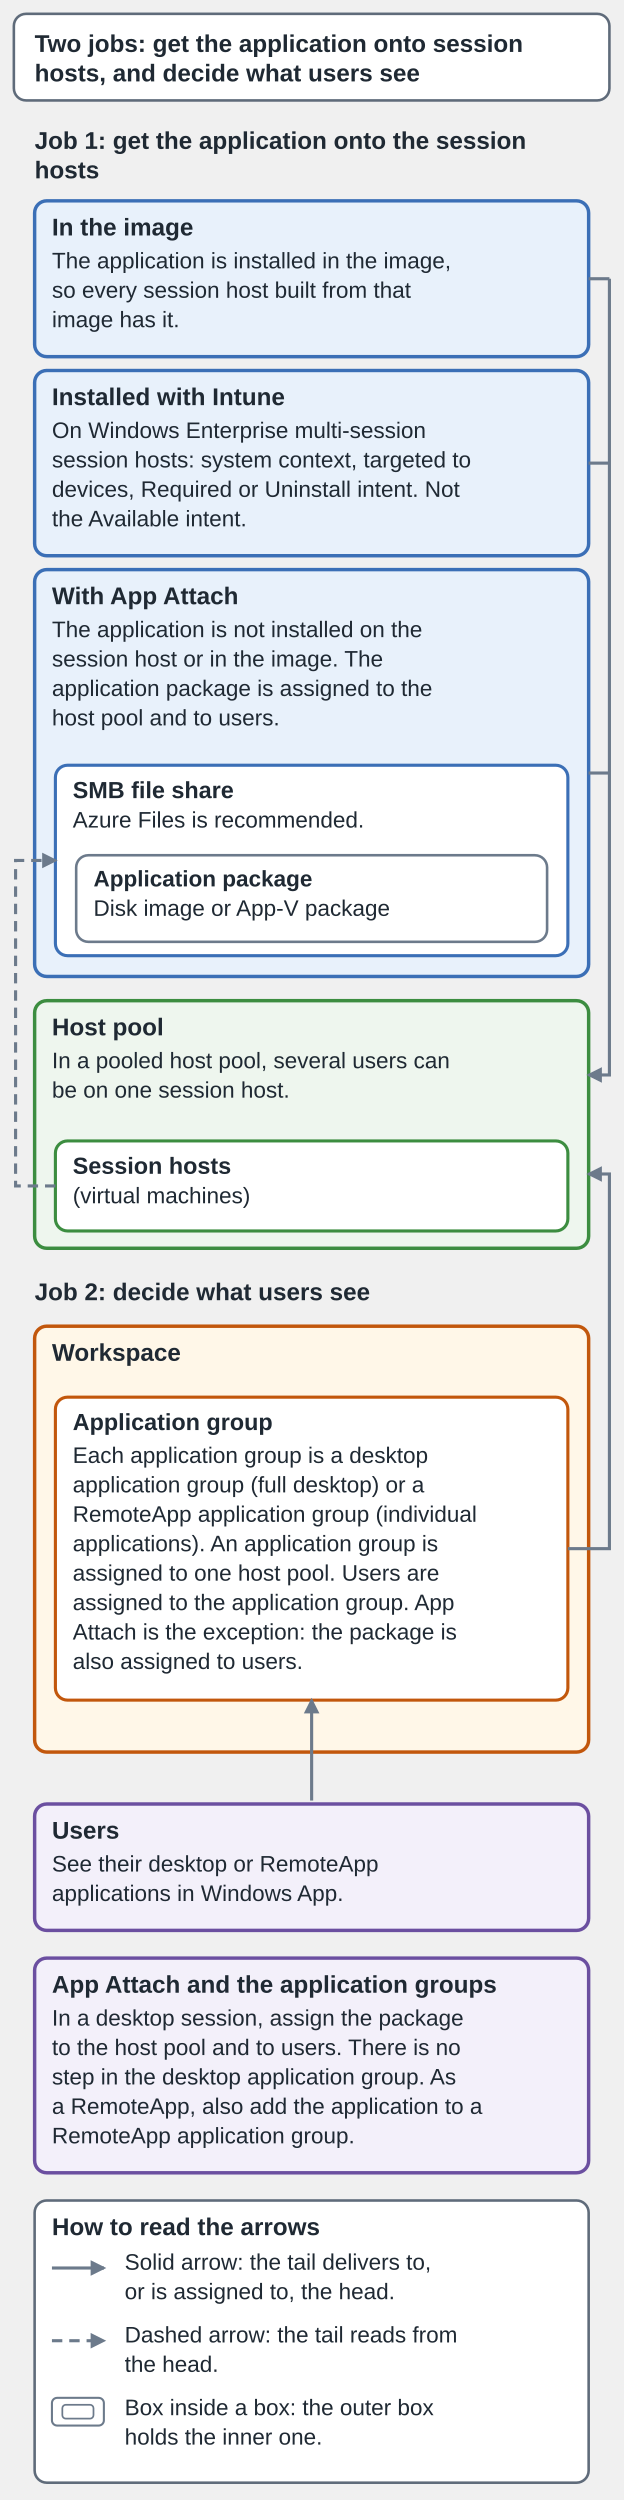
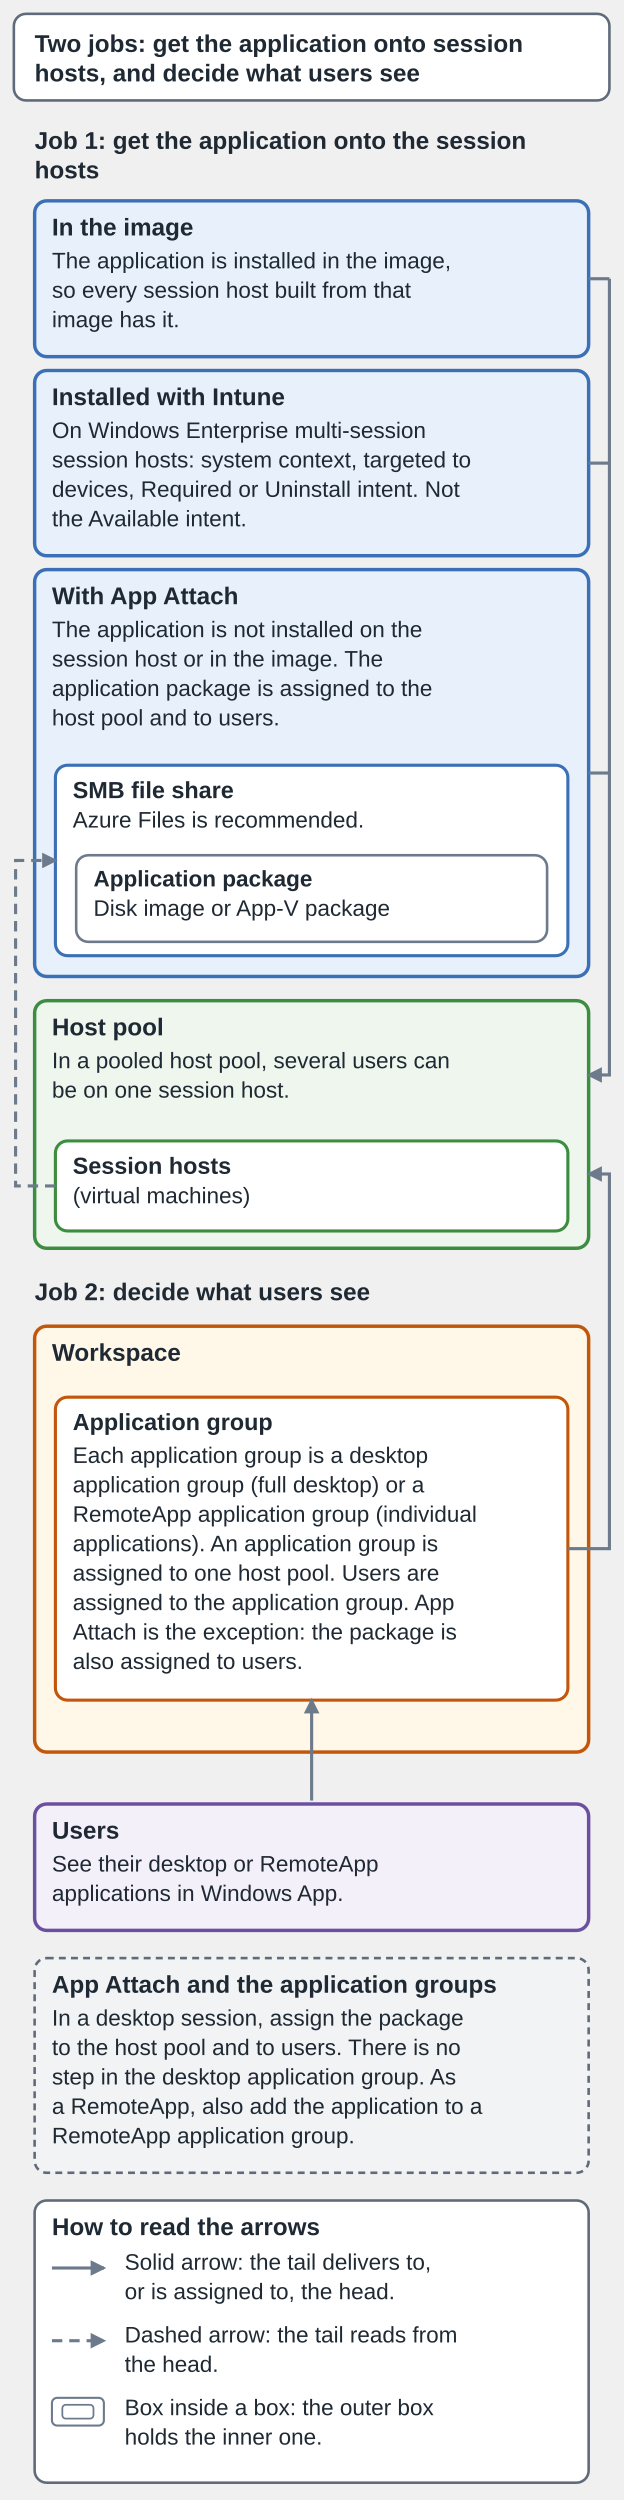
<svg xmlns="http://www.w3.org/2000/svg" viewBox="0 0 360 1444" width="360" height="1444" role="img" aria-labelledby="t d" font-family="'Segoe UI', Arial, Helvetica, sans-serif" fill="#1f2933">
  <defs>
    <marker id="ah" viewBox="0 0 10 10" refX="8.5" refY="5" markerWidth="5" markerHeight="5" orient="auto-start-reverse">
      <path d="M0,0 L10,5 L0,10 z" fill="#6c7a8b" />
    </marker>
  </defs>
  <rect x="8" y="8" width="344" height="50" rx="7" fill="#ffffff" stroke="#5f6b7a" stroke-width="1.5" />
  <text x="20" y="30.0" font-size="14" font-weight="700" text-anchor="start">Two jobs: get the application onto session</text>
  <text x="20" y="47.0" font-size="14" font-weight="700" text-anchor="start">hosts, and decide what users see</text>
  <text x="20" y="86.0" font-size="14" font-weight="700" text-anchor="start">Job 1: get the application onto the session</text>
  <text x="20" y="103.0" font-size="14" font-weight="700" text-anchor="start">hosts</text>
  <rect x="20" y="116" width="320" height="90" rx="7" fill="#e8f1fb" stroke="#3b6fb6" stroke-width="2" />
  <text x="30" y="136.0" font-size="14" font-weight="700" text-anchor="start">In the image</text>
  <text x="30" y="155.0" font-size="13" text-anchor="start">The application is installed in the image,</text>
  <text x="30" y="172.0" font-size="13" text-anchor="start">so every session host built from that</text>
  <text x="30" y="189.0" font-size="13" text-anchor="start">image has it.</text>
  <rect x="20" y="214" width="320" height="107" rx="7" fill="#e8f1fb" stroke="#3b6fb6" stroke-width="2" />
  <text x="30" y="234.0" font-size="14" font-weight="700" text-anchor="start">Installed with Intune</text>
  <text x="30" y="253.0" font-size="13" text-anchor="start">On Windows Enterprise multi-session</text>
  <text x="30" y="270.0" font-size="13" text-anchor="start">session hosts: system context, targeted to</text>
  <text x="30" y="287.0" font-size="13" text-anchor="start">devices, Required or Uninstall intent. Not</text>
  <text x="30" y="304.0" font-size="13" text-anchor="start">the Available intent.</text>
  <rect x="20" y="329" width="320" height="235" rx="7" fill="#e8f1fb" stroke="#3b6fb6" stroke-width="2" />
  <text x="30" y="349.0" font-size="14" font-weight="700" text-anchor="start">With App Attach</text>
  <text x="30" y="368.0" font-size="13" text-anchor="start">The application is not installed on the</text>
  <text x="30" y="385.0" font-size="13" text-anchor="start">session host or in the image. The</text>
  <text x="30" y="402.0" font-size="13" text-anchor="start">application package is assigned to the</text>
  <text x="30" y="419.0" font-size="13" text-anchor="start">host pool and to users.</text>
  <rect x="32" y="442" width="296" height="110" rx="7" fill="#ffffff" stroke="#3b6fb6" stroke-width="1.8" />
  <text x="42" y="461.0" font-size="13.5" font-weight="700" text-anchor="start">SMB file share</text>
  <text x="42" y="478.0" font-size="13" text-anchor="start">Azure Files is recommended.</text>
  <rect x="44" y="494" width="272" height="50" rx="7" fill="#ffffff" stroke="#6c7a8b" stroke-width="1.5" />
  <text x="54" y="512.0" font-size="13" font-weight="700" text-anchor="start">Application package</text>
  <text x="54" y="529.0" font-size="13" text-anchor="start">Disk image or App-V package</text>
  <rect x="20" y="578" width="320" height="143" rx="7" fill="#eef6ee" stroke="#3c8d40" stroke-width="2" />
  <text x="30" y="598.0" font-size="14" font-weight="700" text-anchor="start">Host pool</text>
  <text x="30" y="617.0" font-size="13" text-anchor="start">In a pooled host pool, several users can</text>
  <text x="30" y="634.0" font-size="13" text-anchor="start">be on one session host.</text>
  <rect x="32" y="659" width="296" height="52" rx="7" fill="#ffffff" stroke="#3c8d40" stroke-width="1.8" />
  <text x="42" y="678.0" font-size="13.5" font-weight="700" text-anchor="start">Session hosts</text>
  <text x="42" y="695.0" font-size="13" text-anchor="start">(virtual machines)</text>
  <path d="M340 161.0 H352" fill="none" stroke="#6c7a8b" stroke-width="1.8" />
  <path d="M340 267.5 H352" fill="none" stroke="#6c7a8b" stroke-width="1.8" />
  <path d="M340 446.5 H352" fill="none" stroke="#6c7a8b" stroke-width="1.8" />
  <path d="M352 161.0 V620.9 H340" fill="none" stroke="#6c7a8b" stroke-width="1.8" marker-end="url(#ah)" />
  <path d="M32 685.0 H9 V497.0 H32" fill="none" stroke="#6c7a8b" stroke-width="1.8" stroke-dasharray="6 4" marker-end="url(#ah)" />
  <text x="20" y="751.0" font-size="14" font-weight="700" text-anchor="start">Job 2: decide what users see</text>
  <rect x="20" y="766" width="320" height="246" rx="7" fill="#fff7e8" stroke="#c2570c" stroke-width="2" />
  <text x="30" y="786.0" font-size="14" font-weight="700" text-anchor="start">Workspace</text>
  <rect x="32" y="807" width="296" height="175" rx="7" fill="#ffffff" stroke="#c2570c" stroke-width="1.8" />
  <text x="42" y="826.0" font-size="13.5" font-weight="700" text-anchor="start">Application group</text>
  <text x="42" y="845.0" font-size="13" text-anchor="start">Each application group is a desktop</text>
  <text x="42" y="862.0" font-size="13" text-anchor="start">application group (full desktop) or a</text>
  <text x="42" y="879.0" font-size="13" text-anchor="start">RemoteApp application group (individual</text>
  <text x="42" y="896.0" font-size="13" text-anchor="start">applications). An application group is</text>
  <text x="42" y="913.0" font-size="13" text-anchor="start">assigned to one host pool. Users are</text>
  <text x="42" y="930.0" font-size="13" text-anchor="start">assigned to the application group. App</text>
  <text x="42" y="947.0" font-size="13" text-anchor="start">Attach is the exception: the package is</text>
  <text x="42" y="964.0" font-size="13" text-anchor="start">also assigned to users.</text>
  <rect x="20" y="1042" width="320" height="73" rx="7" fill="#f3f0fa" stroke="#6b4fa0" stroke-width="2" />
  <text x="30" y="1062.0" font-size="14" font-weight="700" text-anchor="start">Users</text>
  <text x="30" y="1081.0" font-size="13" text-anchor="start">See their desktop or RemoteApp</text>
  <text x="30" y="1098.0" font-size="13" text-anchor="start">applications in Windows App.</text>
  <path d="M180.0 1040.0 V982.0" fill="none" stroke="#6c7a8b" stroke-width="1.8" marker-end="url(#ah)" />
  <path d="M328 894.5 H352 V678.1 H340" fill="none" stroke="#6c7a8b" stroke-width="1.8" marker-end="url(#ah)" />
-   <rect x="20" y="1131" width="320" height="124" rx="7" fill="#f3f0fa" stroke="#6b4fa0" stroke-width="2" />
+   <rect x="20" y="1131" width="320" height="124" rx="7" fill="#f1f3f5" stroke="#5f6b7a" stroke-width="1.5" stroke-dasharray="4 3" />
  <text x="30" y="1151.0" font-size="14" font-weight="700" text-anchor="start">App Attach and the application groups</text>
  <text x="30" y="1170.0" font-size="13" text-anchor="start">In a desktop session, assign the package</text>
  <text x="30" y="1187.0" font-size="13" text-anchor="start">to the host pool and to users. There is no</text>
  <text x="30" y="1204.0" font-size="13" text-anchor="start">step in the desktop application group. As</text>
  <text x="30" y="1221.0" font-size="13" text-anchor="start">a RemoteApp, also add the application to a</text>
  <text x="30" y="1238.0" font-size="13" text-anchor="start">RemoteApp application group.</text>
  <rect x="20" y="1271" width="320" height="163" rx="7" fill="#ffffff" stroke="#5f6b7a" stroke-width="1.5" />
  <text x="30" y="1291.0" font-size="14" font-weight="700" text-anchor="start">How to read the arrows</text>
  <path d="M30 1310 H60" fill="none" stroke="#6c7a8b" stroke-width="1.8" marker-end="url(#ah)" />
  <text x="72" y="1311.0" font-size="13" text-anchor="start">Solid arrow: the tail delivers to,</text>
  <text x="72" y="1328.0" font-size="13" text-anchor="start">or is assigned to, the head.</text>
  <path d="M30 1352 H60" fill="none" stroke="#6c7a8b" stroke-width="1.8" stroke-dasharray="6 4" marker-end="url(#ah)" />
  <text x="72" y="1353.0" font-size="13" text-anchor="start">Dashed arrow: the tail reads from</text>
  <text x="72" y="1370.0" font-size="13" text-anchor="start">the head.</text>
  <rect x="30" y="1385" width="30" height="16" rx="3" fill="#ffffff" stroke="#6c7a8b" stroke-width="1.2" />
  <rect x="36" y="1389" width="18" height="8" rx="2" fill="#ffffff" stroke="#6c7a8b" stroke-width="1" />
  <text x="72" y="1395.0" font-size="13" text-anchor="start">Box inside a box: the outer box</text>
  <text x="72" y="1412.0" font-size="13" text-anchor="start">holds the inner one.</text>
</svg>
